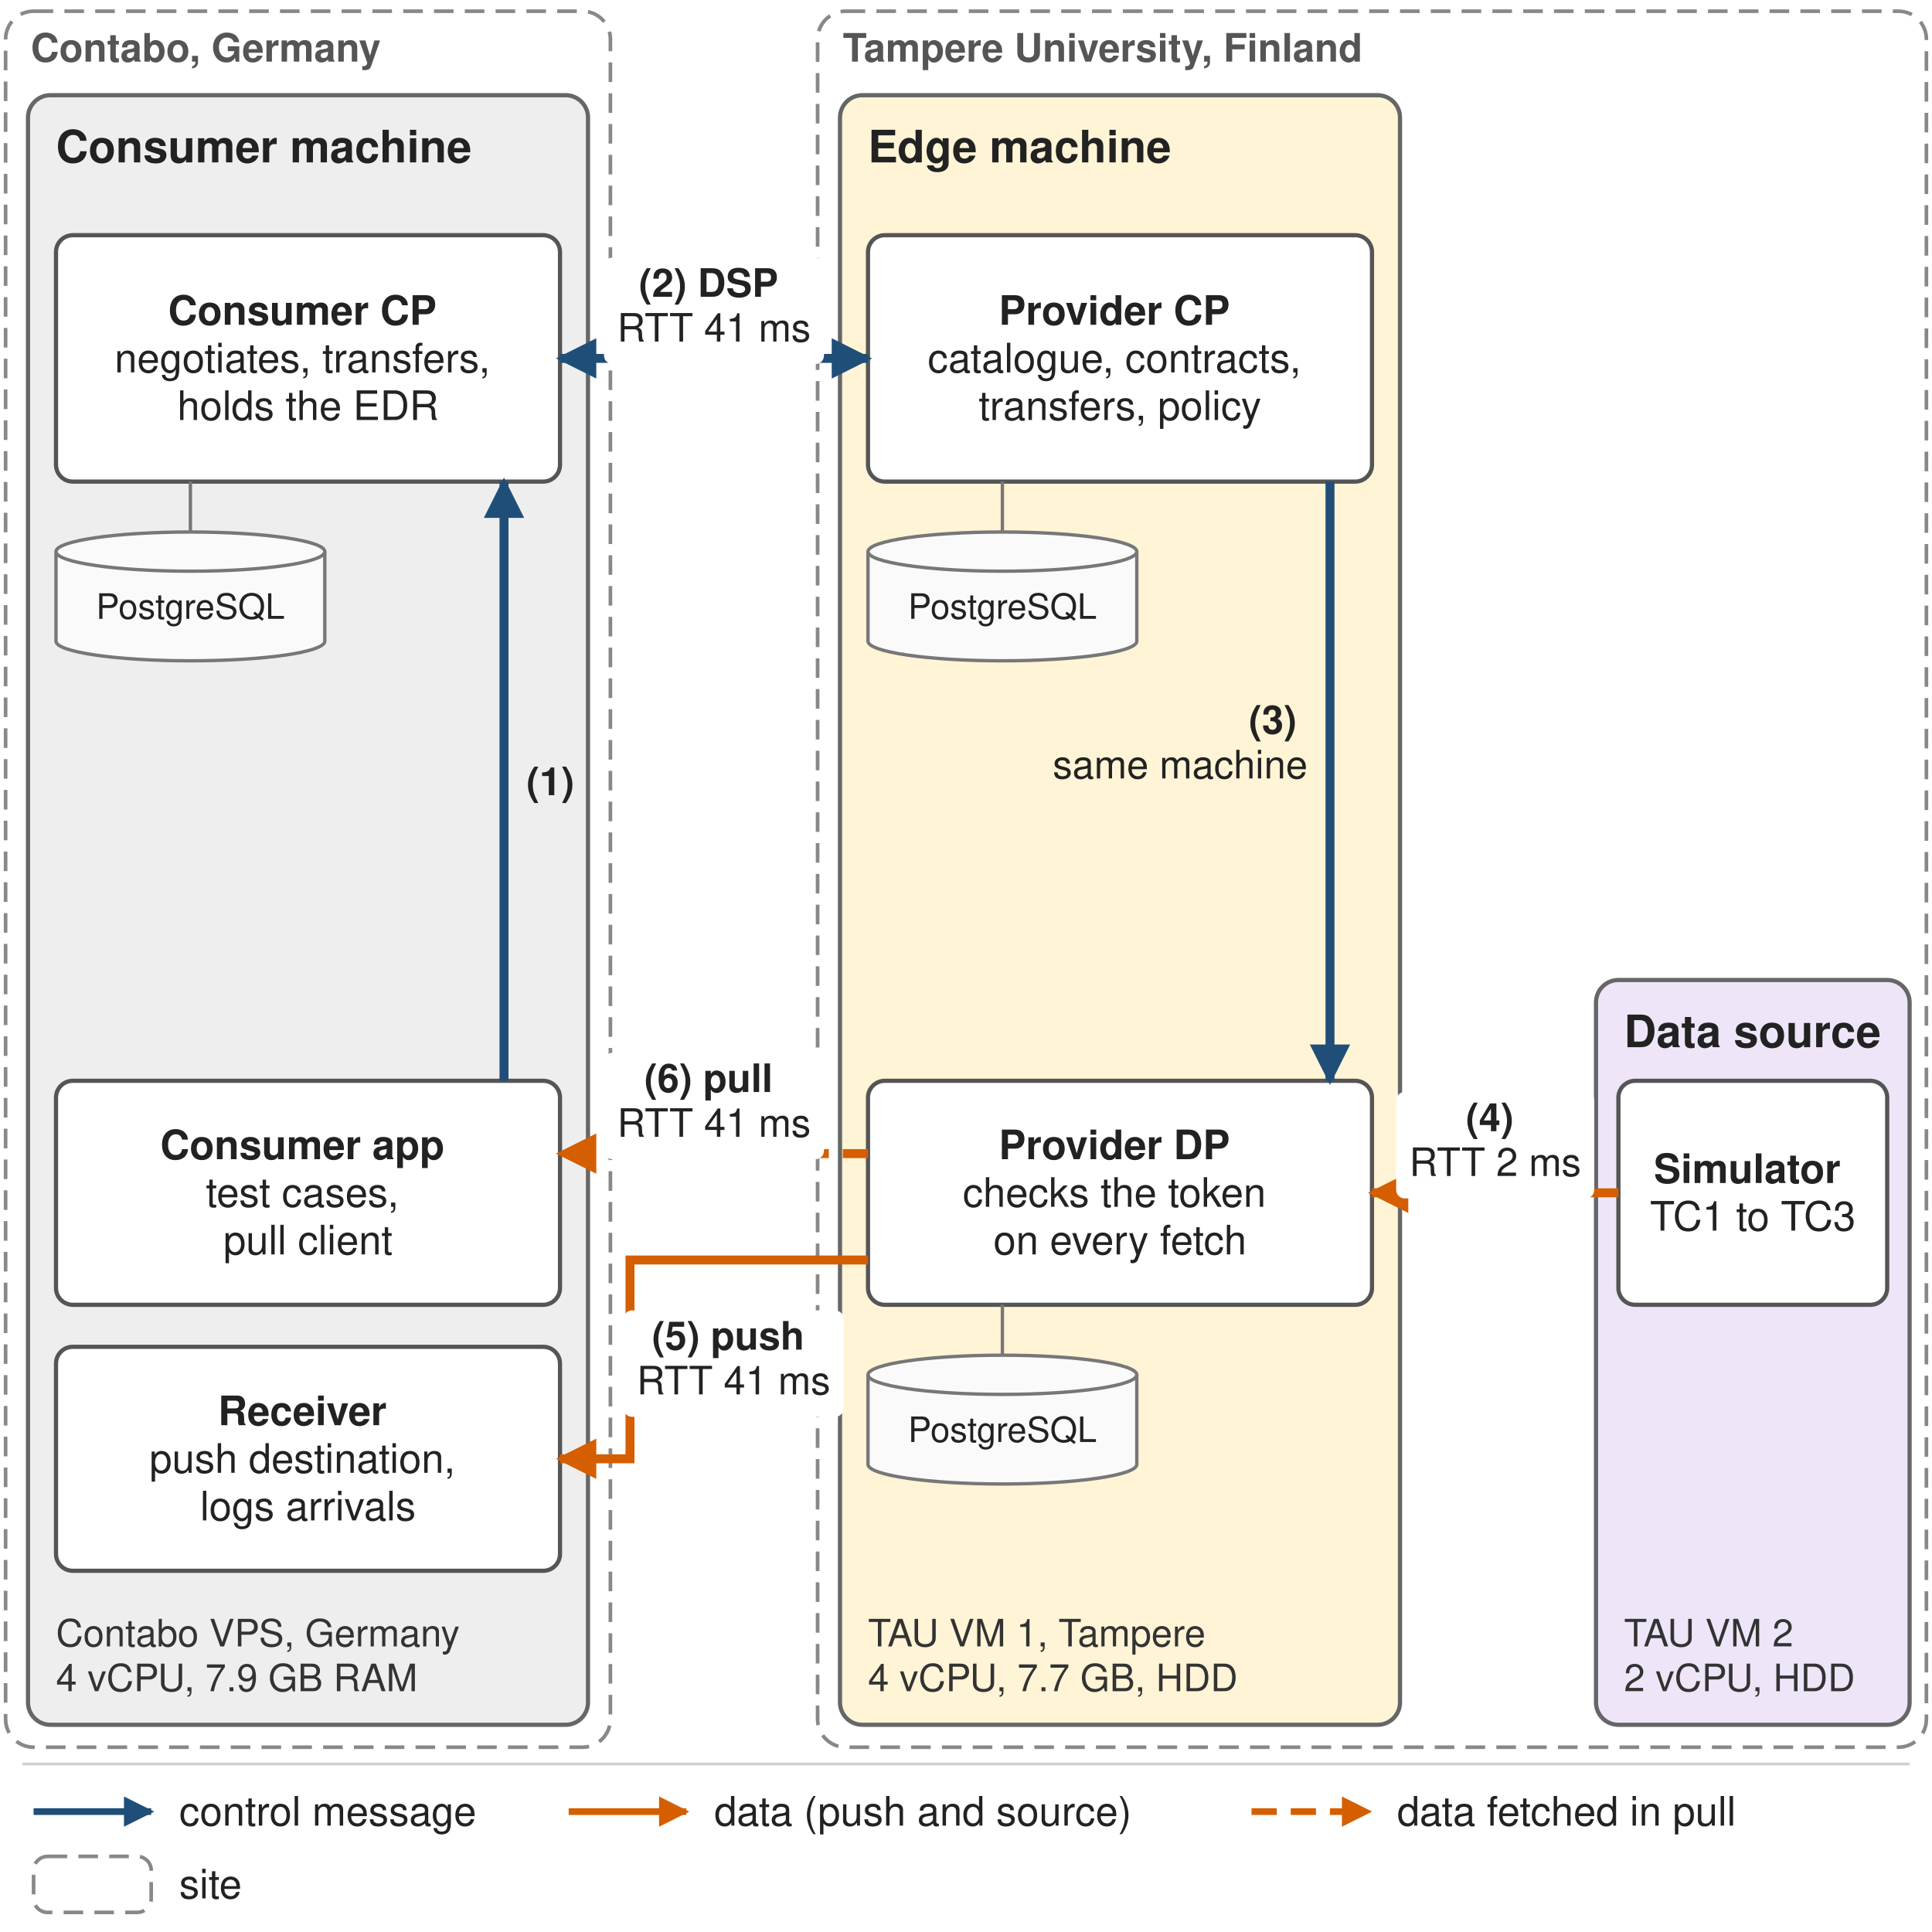
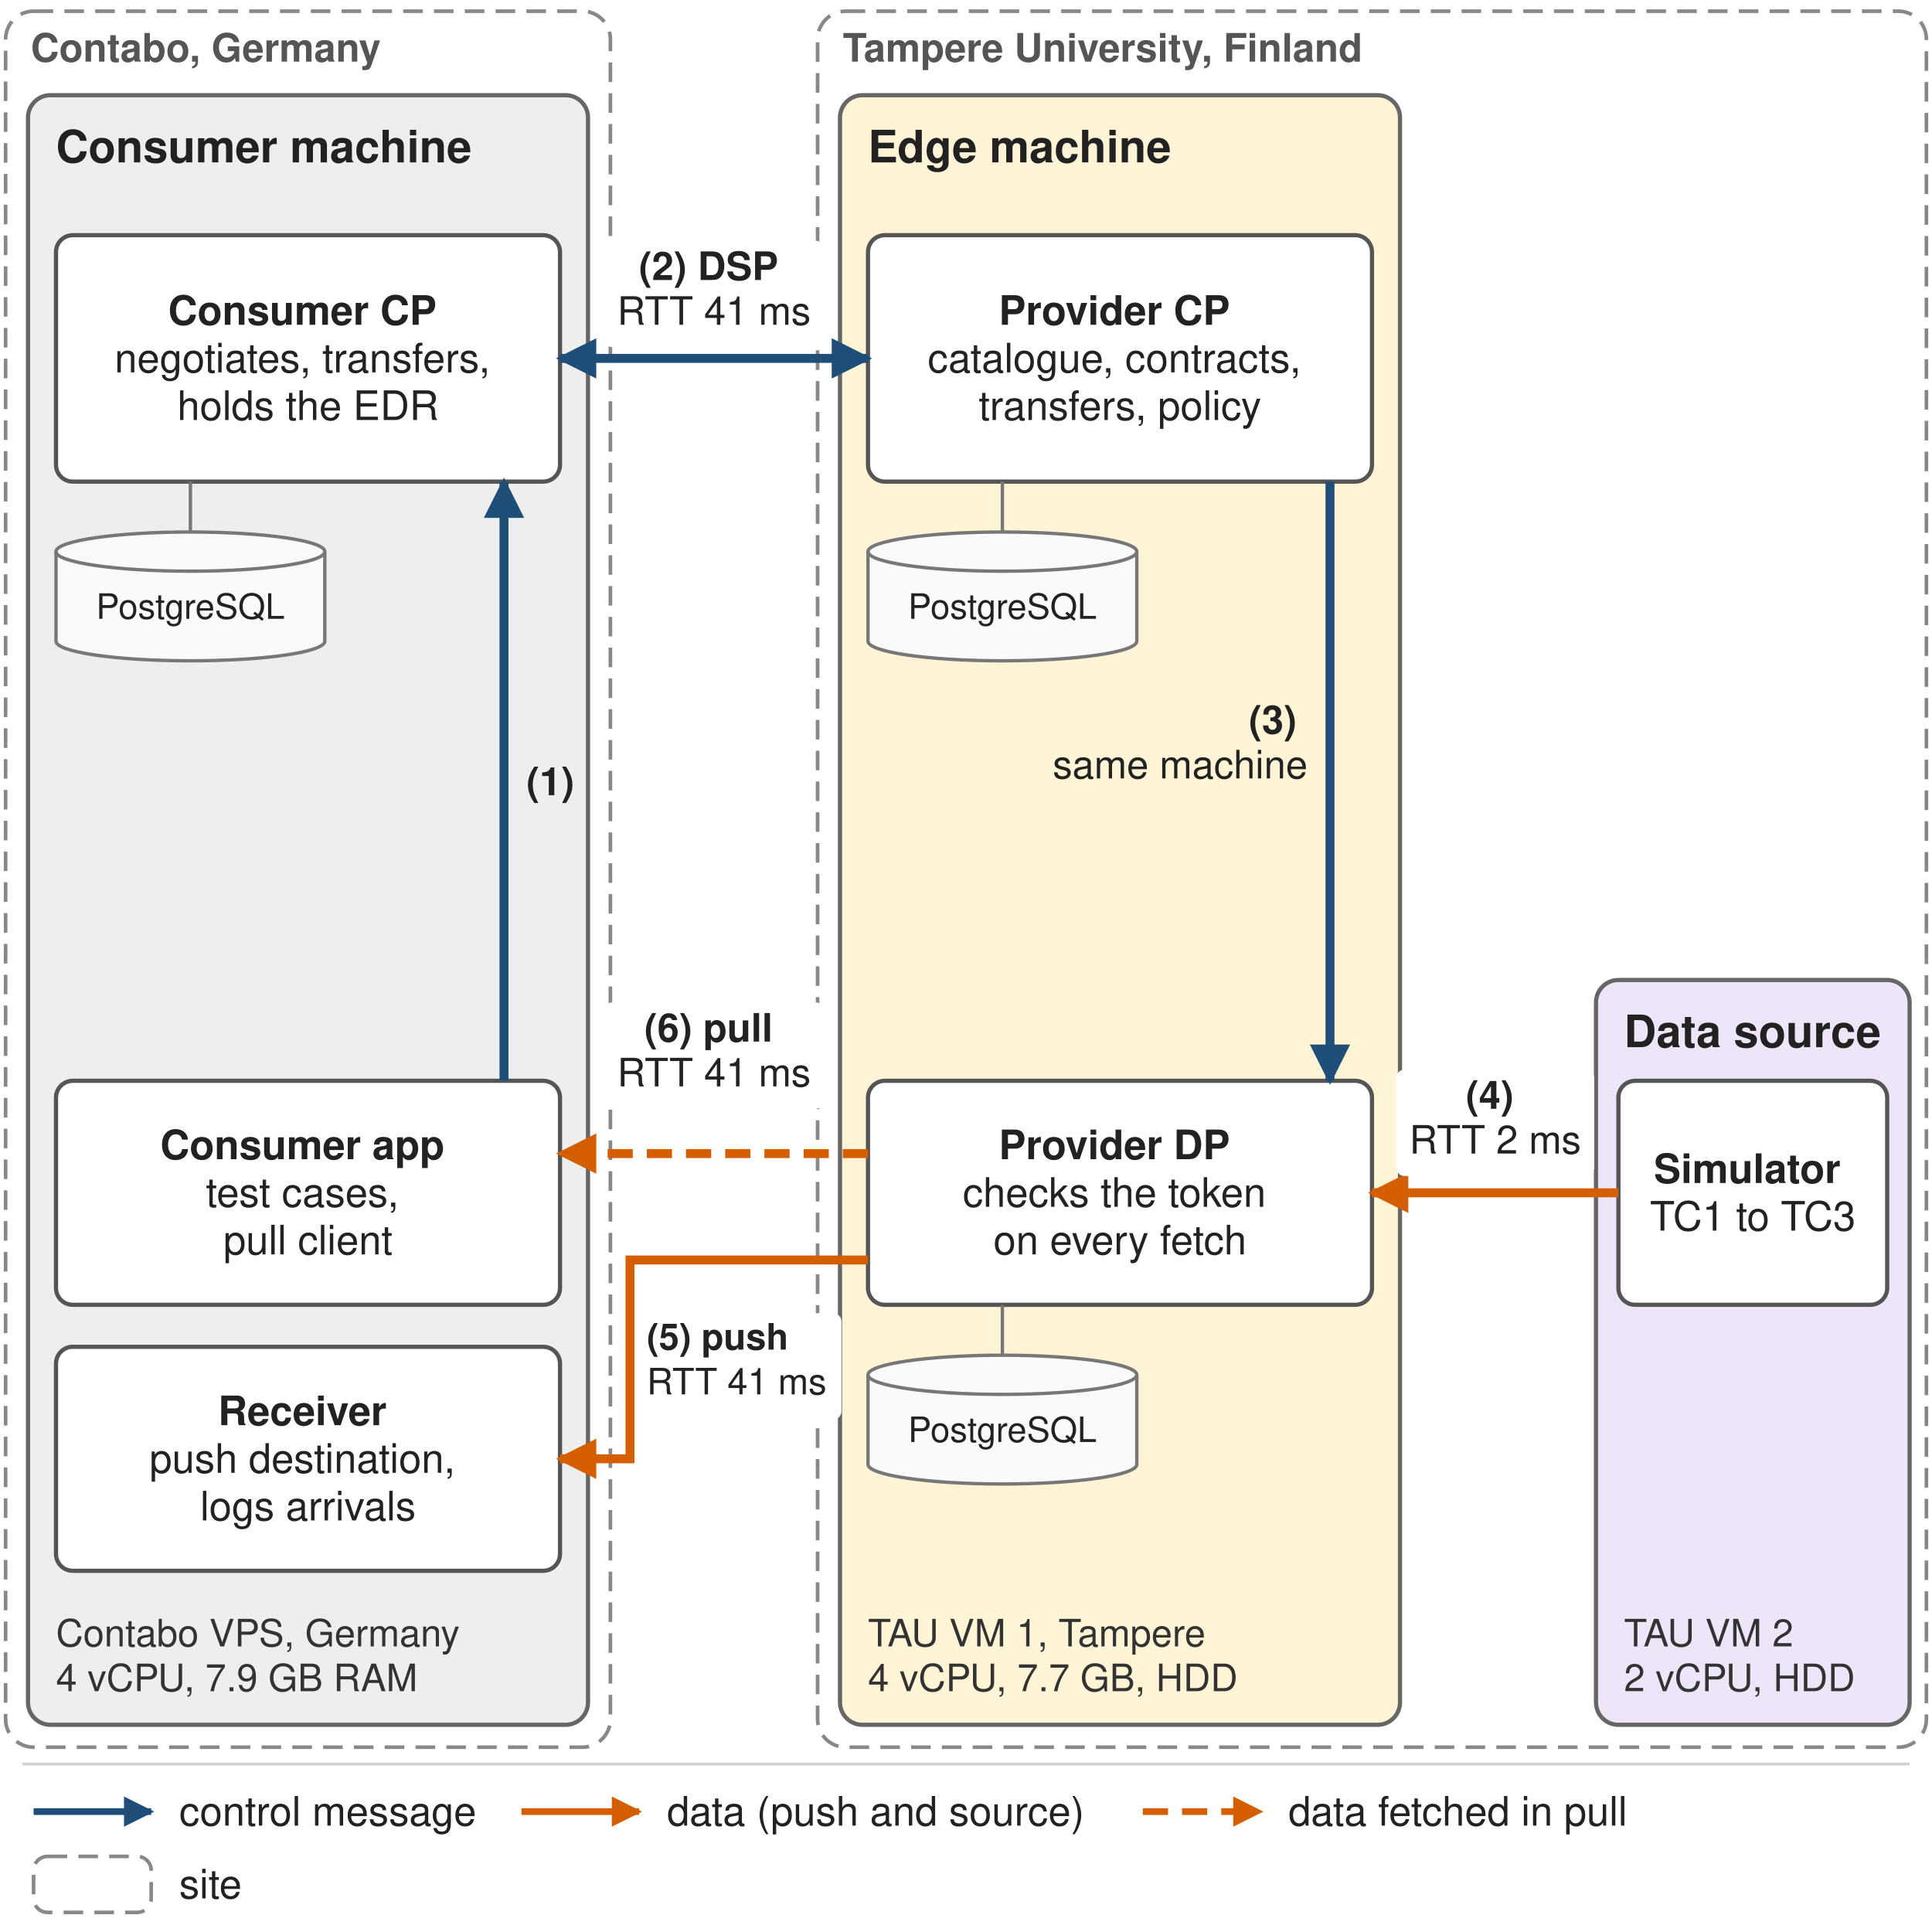
<svg xmlns="http://www.w3.org/2000/svg" width="690" height="690" viewBox="0 0 690 690" font-family="Helvetica, Arial, sans-serif">
  <defs>
    <marker id="mc" viewBox="0 0 10 10" refX="9" refY="5" markerWidth="4.5" markerHeight="4.5" orient="auto-start-reverse">
      <path d="M0,0 L10,5 L0,10 z" fill="#1f4e79" />
    </marker>
    <marker id="md" viewBox="0 0 10 10" refX="9" refY="5" markerWidth="4.5" markerHeight="4.5" orient="auto-start-reverse">
      <path d="M0,0 L10,5 L0,10 z" fill="#D55E00" />
    </marker>
    <marker id="mg" viewBox="0 0 10 10" refX="9" refY="5" markerWidth="4.5" markerHeight="4.5" orient="auto-start-reverse">
      <path d="M0,0 L10,5 L0,10 z" fill="#808080" />
    </marker>
  </defs>
  <rect width="690" height="690" fill="#ffffff" />
  <g transform="translate(0,34)">
    <rect x="2" y="-30" width="216" height="620" rx="10" fill="none" stroke="#888" stroke-width="1.3" stroke-dasharray="7 4" />
    <text x="11" y="-12" font-size="14" text-anchor="start" fill="#555" font-weight="bold">
      <tspan x="11" dy="0">Contabo, Germany</tspan>
    </text>
    <rect x="292" y="-30" width="396" height="620" rx="10" fill="none" stroke="#888" stroke-width="1.3" stroke-dasharray="7 4" />
    <text x="301" y="-12" font-size="14" text-anchor="start" fill="#555" font-weight="bold">
      <tspan x="301" dy="0">Tampere University, Finland</tspan>
    </text>
    <rect x="10" y="0" width="200" height="582" rx="8" fill="#eeeeee" stroke="#666" stroke-width="1.5" />
    <text x="20" y="24" font-size="16" text-anchor="start" fill="#222" font-weight="bold">
      <tspan x="20" dy="0">Consumer machine</tspan>
    </text>
    <text x="20" y="554" font-size="13.5" text-anchor="start" fill="#333">
      <tspan x="20" dy="0">Contabo VPS, Germany</tspan>
      <tspan x="20" dy="16">4 vCPU, 7.9 GB RAM</tspan>
    </text>
    <rect x="20" y="50" width="180" height="88" rx="6" fill="#ffffff" stroke="#555" stroke-width="1.5" />
    <text x="110.0" y="82.0" font-size="14.5" text-anchor="middle" fill="#222">
      <tspan x="110.0" dy="0" font-weight="bold">Consumer CP</tspan>
      <tspan x="110.0" dy="17">negotiates, transfers,</tspan>
      <tspan x="110.0" dy="17">holds the EDR</tspan>
    </text>
    <line x1="68" y1="138" x2="68" y2="156" stroke="#777" stroke-width="1.2" />
    <path d="M20,163 a48.0,7 0 0 1 96,0 v32 a48.0,7 0 0 1 -96,0 z" fill="#fafafa" stroke="#777" stroke-width="1.2" />
    <path d="M20,163 a48.0,7 0 0 0 96,0" fill="none" stroke="#777" stroke-width="1.2" />
    <text x="68.0" y="187" font-size="12.5" text-anchor="middle" fill="#222">
      <tspan x="68.0" dy="0">PostgreSQL</tspan>
    </text>
    <rect x="20" y="352" width="180" height="80" rx="6" fill="#ffffff" stroke="#555" stroke-width="1.5" />
    <text x="110.0" y="380.0" font-size="14.5" text-anchor="middle" fill="#222">
      <tspan x="110.0" dy="0" font-weight="bold">Consumer app</tspan>
      <tspan x="110.0" dy="17">test cases,</tspan>
      <tspan x="110.0" dy="17">pull client</tspan>
    </text>
    <rect x="20" y="447" width="180" height="80" rx="6" fill="#ffffff" stroke="#555" stroke-width="1.5" />
    <text x="110.0" y="475.0" font-size="14.5" text-anchor="middle" fill="#222">
      <tspan x="110.0" dy="0" font-weight="bold">Receiver</tspan>
      <tspan x="110.0" dy="17">push destination,</tspan>
      <tspan x="110.0" dy="17">logs arrivals</tspan>
    </text>
    <rect x="300" y="0" width="200" height="582" rx="8" fill="#fff4d6" stroke="#666" stroke-width="1.5" />
    <text x="310" y="24" font-size="16" text-anchor="start" fill="#222" font-weight="bold">
      <tspan x="310" dy="0">Edge machine</tspan>
    </text>
    <text x="310" y="554" font-size="13.5" text-anchor="start" fill="#333">
      <tspan x="310" dy="0">TAU VM 1, Tampere</tspan>
      <tspan x="310" dy="16">4 vCPU, 7.7 GB, HDD</tspan>
    </text>
    <rect x="310" y="50" width="180" height="88" rx="6" fill="#ffffff" stroke="#555" stroke-width="1.5" />
    <text x="400.0" y="82.0" font-size="14.5" text-anchor="middle" fill="#222">
      <tspan x="400.0" dy="0" font-weight="bold">Provider CP</tspan>
      <tspan x="400.0" dy="17">catalogue, contracts,</tspan>
      <tspan x="400.0" dy="17">transfers, policy</tspan>
    </text>
    <line x1="358" y1="138" x2="358" y2="156" stroke="#777" stroke-width="1.2" />
    <path d="M310,163 a48.0,7 0 0 1 96,0 v32 a48.0,7 0 0 1 -96,0 z" fill="#fafafa" stroke="#777" stroke-width="1.2" />
    <path d="M310,163 a48.0,7 0 0 0 96,0" fill="none" stroke="#777" stroke-width="1.2" />
    <text x="358.0" y="187" font-size="12.5" text-anchor="middle" fill="#222">
      <tspan x="358.0" dy="0">PostgreSQL</tspan>
    </text>
    <rect x="310" y="352" width="180" height="80" rx="6" fill="#ffffff" stroke="#555" stroke-width="1.5" />
    <text x="400.0" y="380.0" font-size="14.5" text-anchor="middle" fill="#222">
      <tspan x="400.0" dy="0" font-weight="bold">Provider DP</tspan>
      <tspan x="400.0" dy="17">checks the token</tspan>
      <tspan x="400.0" dy="17">on every fetch</tspan>
    </text>
    <line x1="358" y1="432" x2="358" y2="450" stroke="#777" stroke-width="1.2" />
    <path d="M310,457 a48.0,7 0 0 1 96,0 v32 a48.0,7 0 0 1 -96,0 z" fill="#fafafa" stroke="#777" stroke-width="1.2" />
    <path d="M310,457 a48.0,7 0 0 0 96,0" fill="none" stroke="#777" stroke-width="1.2" />
    <text x="358.0" y="481" font-size="12.5" text-anchor="middle" fill="#222">
      <tspan x="358.0" dy="0">PostgreSQL</tspan>
    </text>
    <rect x="570" y="316" width="112" height="266" rx="8" fill="#eee6f8" stroke="#666" stroke-width="1.5" />
    <text x="580" y="340" font-size="16" text-anchor="start" fill="#222" font-weight="bold">
      <tspan x="580" dy="0">Data source</tspan>
    </text>
    <text x="580" y="554" font-size="13.5" text-anchor="start" fill="#333">
      <tspan x="580" dy="0">TAU VM 2</tspan>
      <tspan x="580" dy="16">2 vCPU, HDD</tspan>
    </text>
    <rect x="578" y="352" width="96" height="80" rx="6" fill="#ffffff" stroke="#555" stroke-width="1.5" />
    <text x="626.0" y="388.5" font-size="14.5" text-anchor="middle" fill="#222">
      <tspan x="626.0" dy="0" font-weight="bold">Simulator</tspan>
      <tspan x="626.0" dy="17">TC1 to TC3</tspan>
    </text>
    <path d="M180,352 L180,138" fill="none" stroke="#1f4e79" stroke-width="3.2" marker-end="url(#mc)" />
    <text x="188" y="250" font-size="14" text-anchor="start" fill="#222">
      <tspan x="188" dy="0" font-weight="bold">(1)</tspan>
    </text>
    <path d="M200,94.0 L310,94.0" fill="none" stroke="#1f4e79" stroke-width="3.2" marker-start="url(#mc)" marker-end="url(#mc)" />
-     <rect x="215.72" y="58.0" width="78.56" height="38" fill="#ffffff" rx="3" />
-     <text x="255.0" y="72.0" font-size="14" text-anchor="middle" fill="#222">
+     <rect x="215.72" y="52.0" width="78.56" height="38" fill="#ffffff" rx="3" />
+     <text x="255.0" y="66.0" font-size="14" text-anchor="middle" fill="#222">
      <tspan x="255.0" dy="0" font-weight="bold">(2) DSP</tspan>
      <tspan x="255.0" dy="16">RTT 41 ms</tspan>
    </text>
    <path d="M475,138 L475,352" fill="none" stroke="#1f4e79" stroke-width="3.2" marker-end="url(#mc)" />
    <text x="467" y="228" font-size="14" text-anchor="end" fill="#222">
      <tspan x="467" dy="0" font-weight="bold">(3)</tspan>
      <tspan x="467" dy="16">same machine</tspan>
    </text>
    <path d="M578,392.0 L490,392.0" fill="none" stroke="#D55E00" stroke-width="3.2" marker-end="url(#md)" />
-     <rect x="498.64" y="356.0" width="70.72" height="38" fill="#ffffff" rx="3" />
-     <text x="534.0" y="370.0" font-size="14" text-anchor="middle" fill="#222">
+     <rect x="498.64" y="348.0" width="70.72" height="38" fill="#ffffff" rx="3" />
+     <text x="534.0" y="362.0" font-size="14" text-anchor="middle" fill="#222">
      <tspan x="534.0" dy="0" font-weight="bold">(4)</tspan>
      <tspan x="534.0" dy="16">RTT 2 ms</tspan>
    </text>
    <path d="M310,378 L200,378" fill="none" stroke="#D55E00" stroke-width="3.2" stroke-dasharray="9 5" marker-end="url(#md)" />
-     <rect x="215.72" y="342" width="78.56" height="38" fill="#ffffff" rx="3" />
-     <text x="255.0" y="356" font-size="14" text-anchor="middle" fill="#222">
+     <rect x="215.72" y="324" width="78.56" height="38" fill="#ffffff" rx="3" />
+     <text x="255.0" y="338" font-size="14" text-anchor="middle" fill="#222">
      <tspan x="255.0" dy="0" font-weight="bold">(6) pull</tspan>
      <tspan x="255.0" dy="16">RTT 41 ms</tspan>
    </text>
    <path d="M310,416 L225,416 L225,487.0 L200,487.0" fill="none" stroke="#D55E00" stroke-width="3.2" marker-end="url(#md)" />
-     <rect x="222.72" y="434" width="78.56" height="38" fill="#ffffff" rx="3" />
-     <text x="262" y="448" font-size="14" text-anchor="middle" fill="#222">
-       <tspan x="262" dy="0" font-weight="bold">(5) push</tspan>
-       <tspan x="262" dy="16">RTT 41 ms</tspan>
+     <rect x="227" y="435" width="73.52" height="38" fill="#ffffff" rx="3" />
+     <text x="231" y="448" font-size="13" text-anchor="start" fill="#222">
+       <tspan x="231" dy="0" font-weight="bold">(5) push</tspan>
+       <tspan x="231" dy="16">RTT 41 ms</tspan>
    </text>
  </g>
  <line x1="8" y1="630" x2="682" y2="630" stroke="#d0d0d0" stroke-width="1" />
  <path d="M12,647 L54,647" fill="none" stroke="#1f4e79" stroke-width="2.4" marker-end="url(#mc)" />
  <text x="64" y="652" font-size="14.5" text-anchor="start" fill="#222">
    <tspan x="64" dy="0">control message</tspan>
  </text>
-   <path d="M203.1,647 L245.1,647" fill="none" stroke="#D55E00" stroke-width="2.4" marker-end="url(#md)" />
-   <text x="255.1" y="652" font-size="14.5" text-anchor="start" fill="#222">
-     <tspan x="255.1" dy="0">data (push and source)</tspan>
+   <path d="M186.225,647 L228.225,647" fill="none" stroke="#D55E00" stroke-width="2.4" marker-end="url(#md)" />
+   <text x="238.225" y="652" font-size="14.5" text-anchor="start" fill="#222">
+     <tspan x="238.225" dy="0">data (push and source)</tspan>
  </text>
-   <path d="M446.98,647 L488.98,647" fill="none" stroke="#D55E00" stroke-width="2.4" stroke-dasharray="9 5" marker-end="url(#md)" />
-   <text x="498.98" y="652" font-size="14.5" text-anchor="start" fill="#222">
-     <tspan x="498.98" dy="0">data fetched in pull</tspan>
+   <path d="M408.155,647 L450.155,647" fill="none" stroke="#D55E00" stroke-width="2.4" stroke-dasharray="9 5" marker-end="url(#md)" />
+   <text x="460.155" y="652" font-size="14.5" text-anchor="start" fill="#222">
+     <tspan x="460.155" dy="0">data fetched in pull</tspan>
  </text>
  <rect x="12" y="663" width="42" height="20" rx="5" fill="none" stroke="#888" stroke-width="1.3" stroke-dasharray="7 4" />
  <text x="64" y="678" font-size="14.5" text-anchor="start" fill="#222">
    <tspan x="64" dy="0">site</tspan>
  </text>
</svg>
